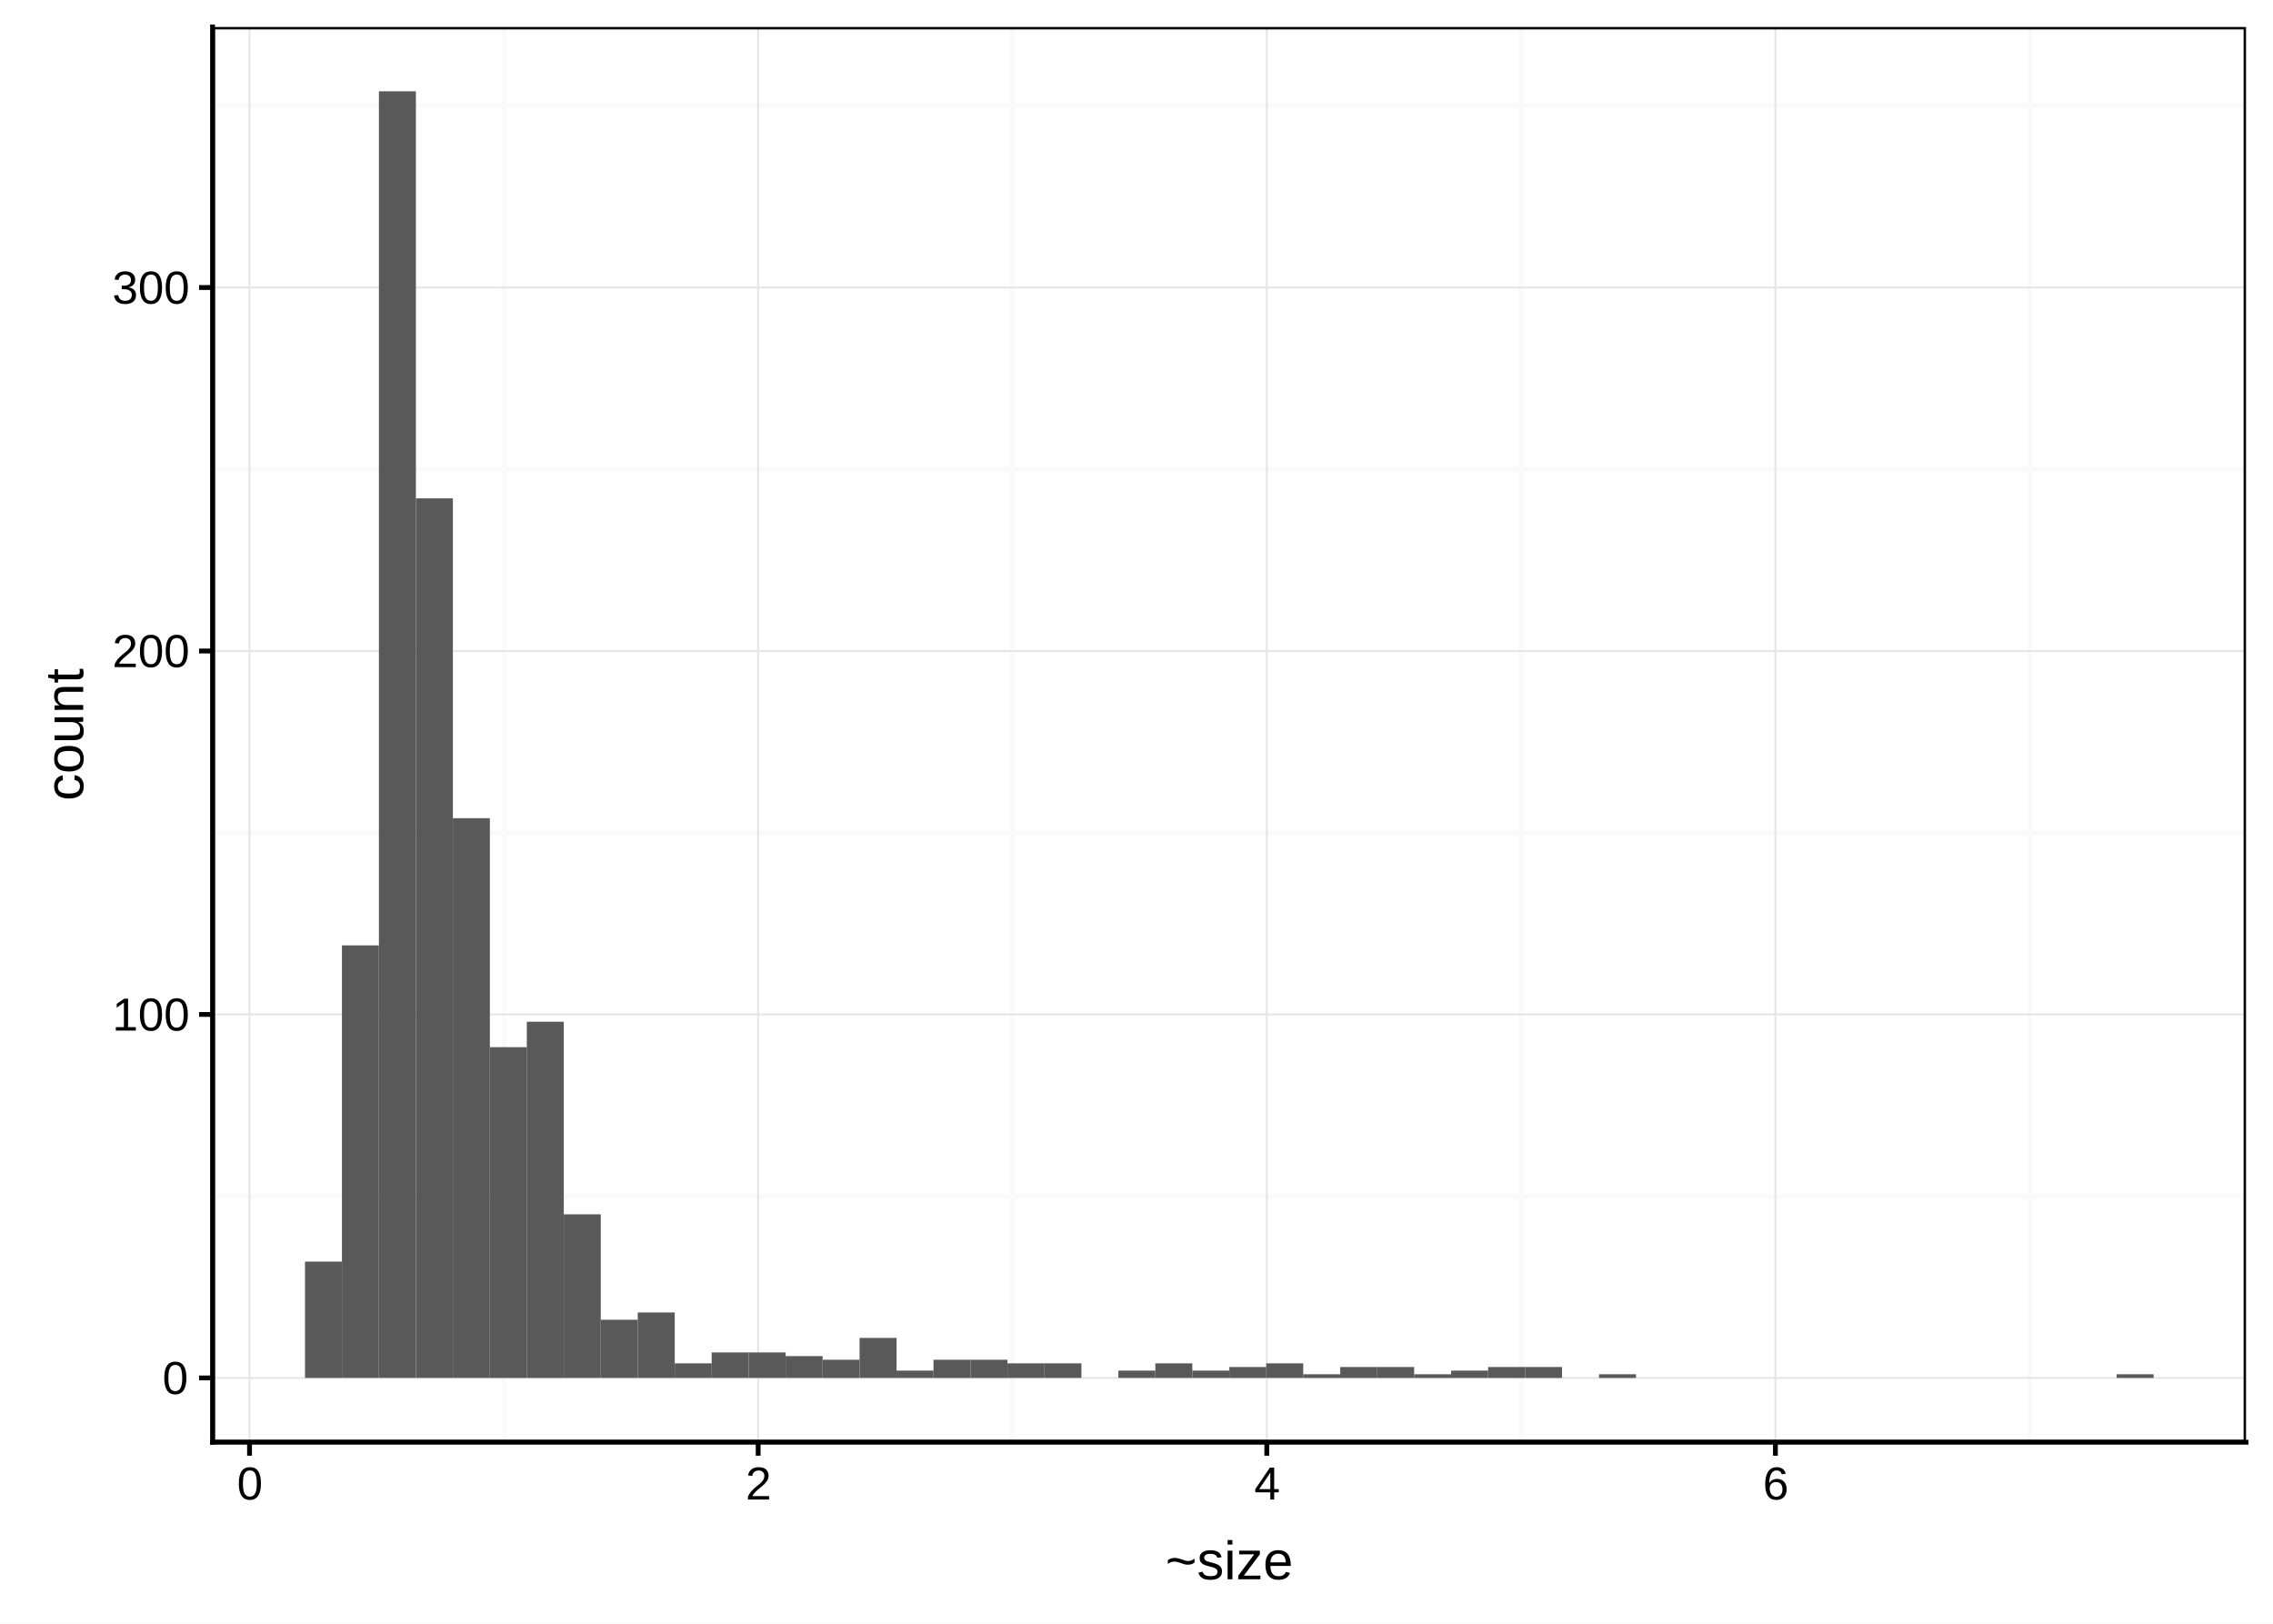
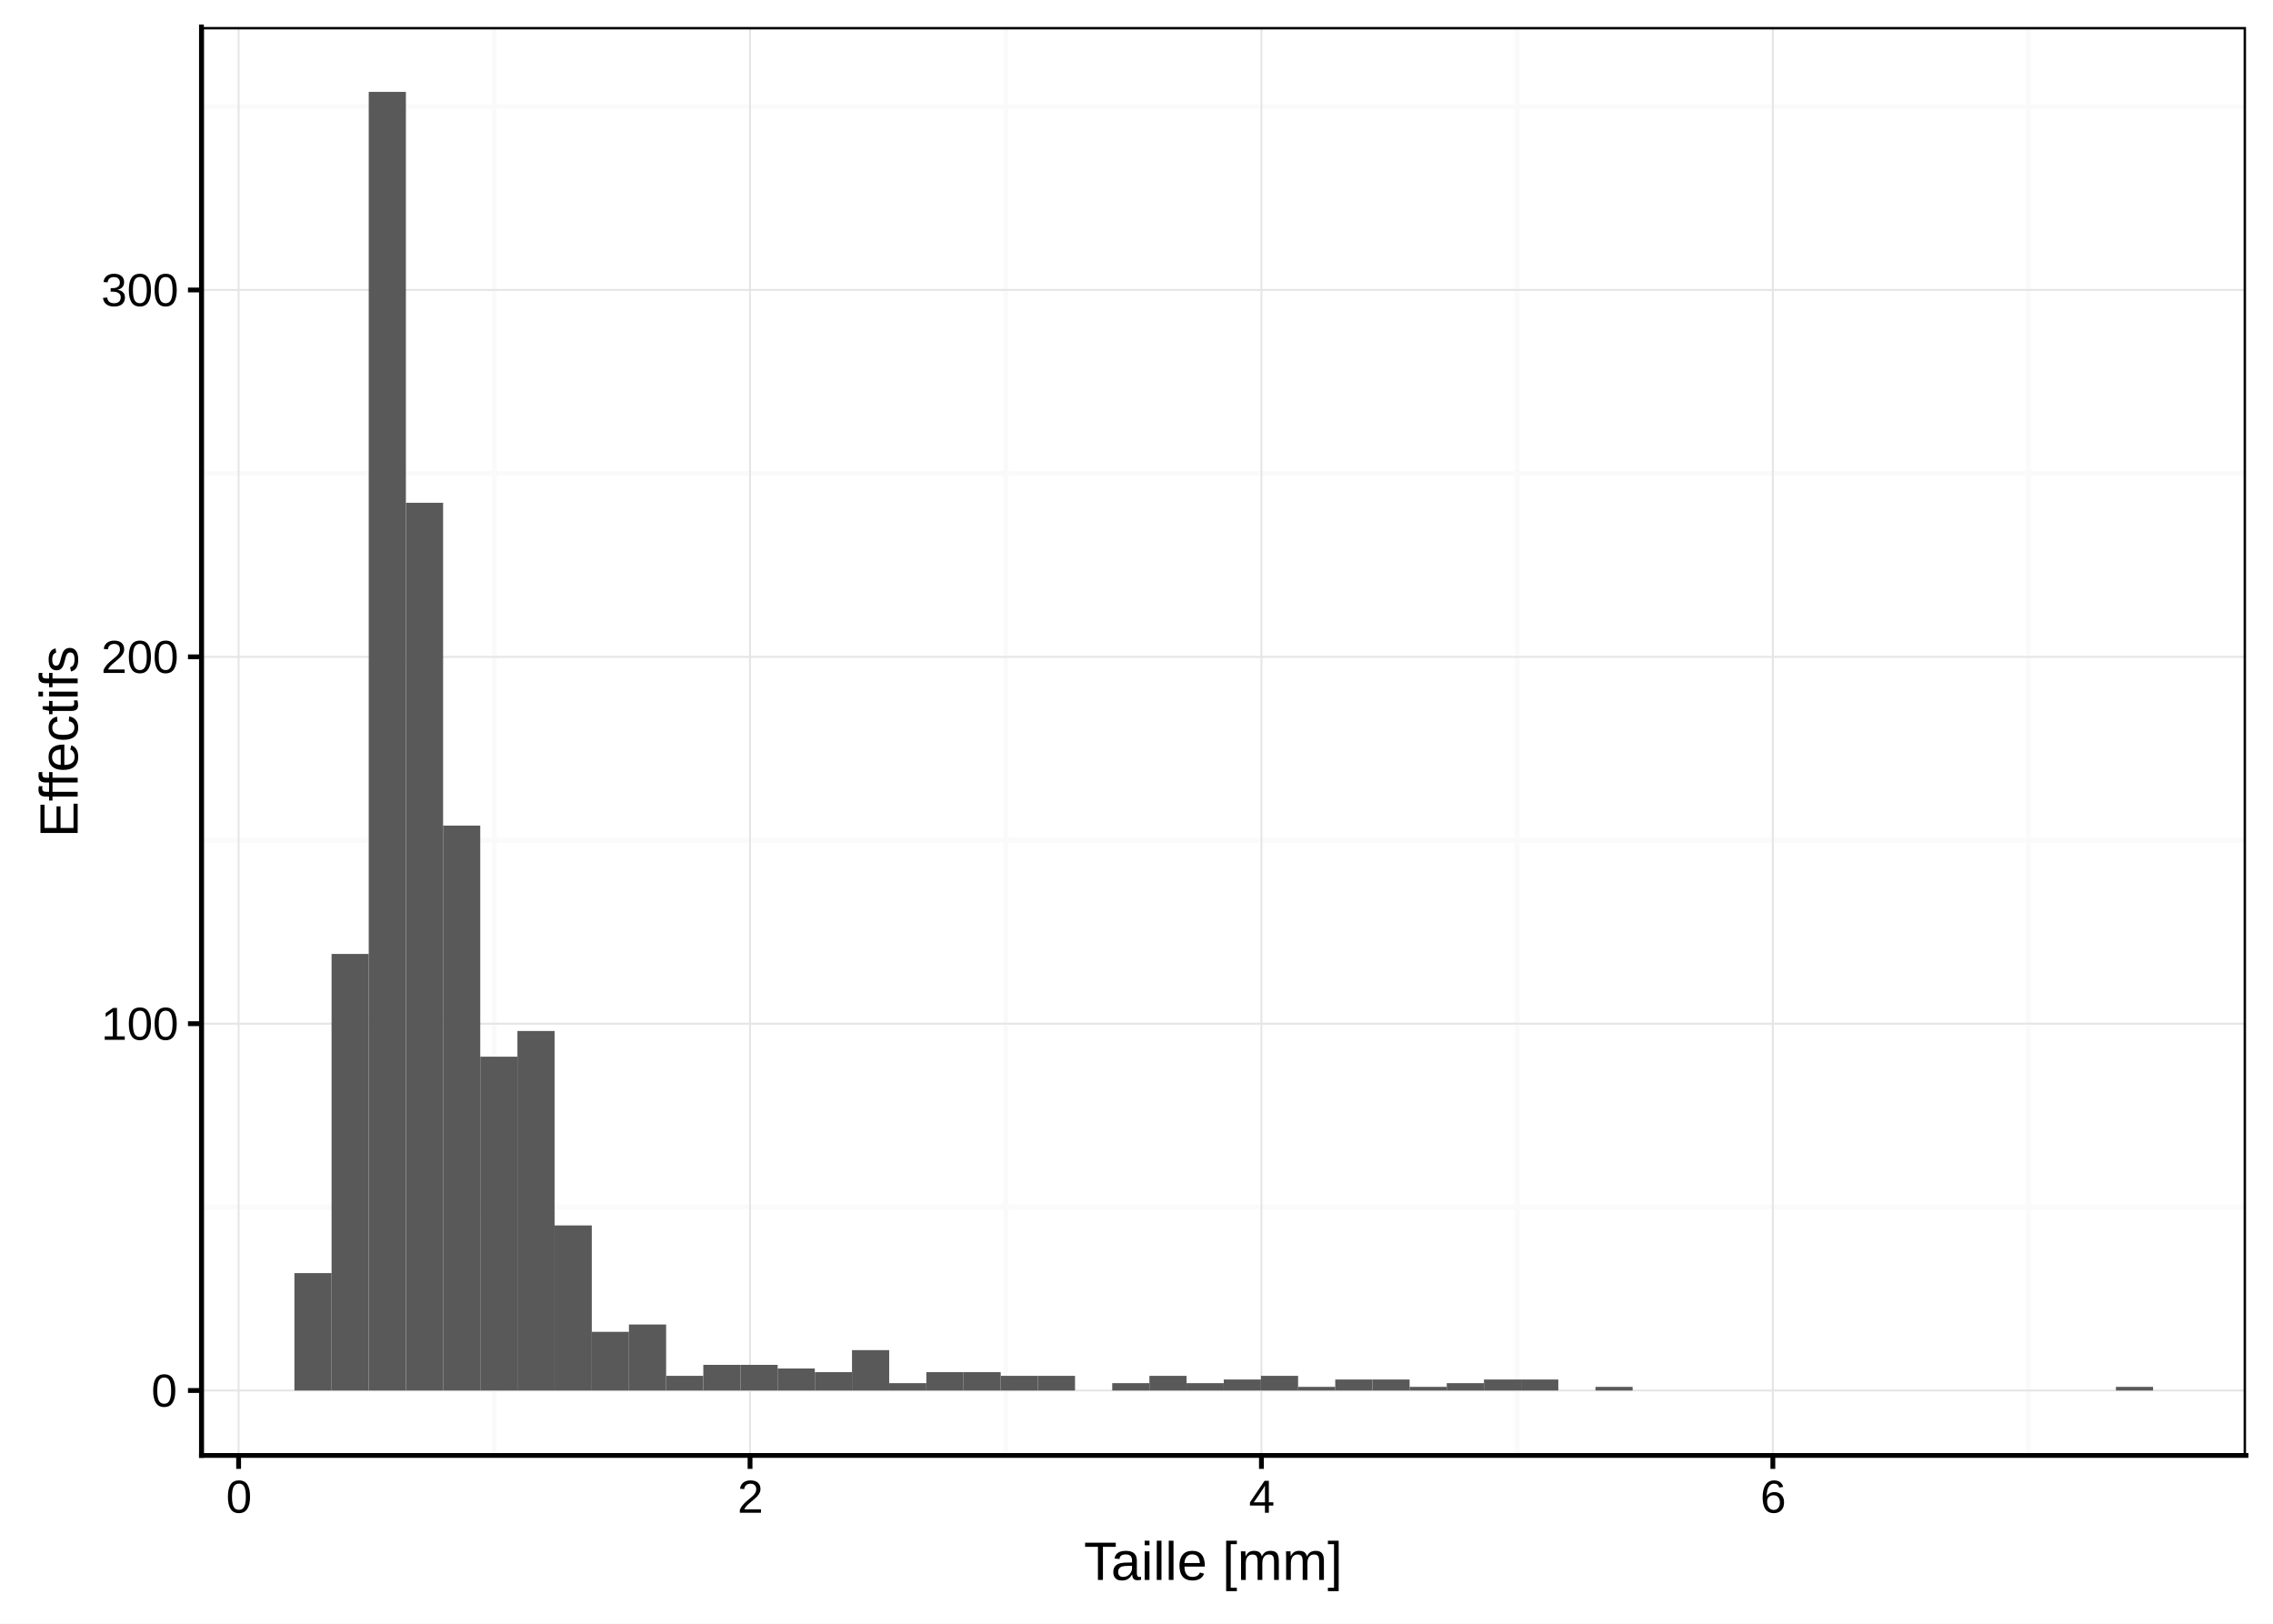
<svg xmlns="http://www.w3.org/2000/svg" viewBox="0 0 504.00 360.00">
  <defs>
    <style type="text/css">
    line, polyline, path, rect, circle {
      fill: none;
      stroke: #000000;
      stroke-linecap: round;
      stroke-linejoin: round;
      stroke-miterlimit: 10.00;
    }
  </style>
  </defs>
  <rect width="100%" height="100%" style="stroke: none; fill: #FFFFFF;" />
  <rect x="0.00" y="0.00" width="504.00" height="360.00" style="stroke-width: 0.00; stroke: none;" />
  <defs>
-     <clipPath id="cpNDcuMTMwM3w0OTguMDIyfDMxOS43NTh8NS45Nzc1OA==">
-       <rect x="47.13" y="5.98" width="450.89" height="313.78" />
+     <clipPath id="cpNDQuNjcwM3w0OTguMDIyfDMyMi42ODZ8NS45Nzc1OA==">
+       <rect x="44.67" y="5.98" width="453.35" height="316.71" />
    </clipPath>
  </defs>
-   <rect x="47.13" y="5.98" width="450.89" height="313.78" style="stroke-width: 0.00; stroke: none; fill: #FFFFFF;" clip-path="url(#cpNDcuMTMwM3w0OTguMDIyfDMxOS43NTh8NS45Nzc1OA==)" />
-   <polyline points="47.13,265.21 498.02,265.21 " style="stroke-width: 1.07; stroke: #FAFAFA; stroke-linecap: butt;" clip-path="url(#cpNDcuMTMwM3w0OTguMDIyfDMxOS43NTh8NS45Nzc1OA==)" />
-   <polyline points="47.13,184.62 498.02,184.62 " style="stroke-width: 1.07; stroke: #FAFAFA; stroke-linecap: butt;" clip-path="url(#cpNDcuMTMwM3w0OTguMDIyfDMxOS43NTh8NS45Nzc1OA==)" />
-   <polyline points="47.13,104.04 498.02,104.04 " style="stroke-width: 1.07; stroke: #FAFAFA; stroke-linecap: butt;" clip-path="url(#cpNDcuMTMwM3w0OTguMDIyfDMxOS43NTh8NS45Nzc1OA==)" />
-   <polyline points="47.13,23.46 498.02,23.46 " style="stroke-width: 1.07; stroke: #FAFAFA; stroke-linecap: butt;" clip-path="url(#cpNDcuMTMwM3w0OTguMDIyfDMxOS43NTh8NS45Nzc1OA==)" />
-   <polyline points="111.72,319.76 111.72,5.98 " style="stroke-width: 1.07; stroke: #FAFAFA; stroke-linecap: butt;" clip-path="url(#cpNDcuMTMwM3w0OTguMDIyfDMxOS43NTh8NS45Nzc1OA==)" />
-   <polyline points="224.50,319.76 224.50,5.98 " style="stroke-width: 1.07; stroke: #FAFAFA; stroke-linecap: butt;" clip-path="url(#cpNDcuMTMwM3w0OTguMDIyfDMxOS43NTh8NS45Nzc1OA==)" />
-   <polyline points="337.28,319.76 337.28,5.98 " style="stroke-width: 1.07; stroke: #FAFAFA; stroke-linecap: butt;" clip-path="url(#cpNDcuMTMwM3w0OTguMDIyfDMxOS43NTh8NS45Nzc1OA==)" />
-   <polyline points="450.06,319.76 450.06,5.98 " style="stroke-width: 1.07; stroke: #FAFAFA; stroke-linecap: butt;" clip-path="url(#cpNDcuMTMwM3w0OTguMDIyfDMxOS43NTh8NS45Nzc1OA==)" />
-   <polyline points="47.13,305.50 498.02,305.50 " style="stroke-width: 0.43; stroke: #E5E5E5; stroke-linecap: butt;" clip-path="url(#cpNDcuMTMwM3w0OTguMDIyfDMxOS43NTh8NS45Nzc1OA==)" />
-   <polyline points="47.13,224.91 498.02,224.91 " style="stroke-width: 0.43; stroke: #E5E5E5; stroke-linecap: butt;" clip-path="url(#cpNDcuMTMwM3w0OTguMDIyfDMxOS43NTh8NS45Nzc1OA==)" />
-   <polyline points="47.13,144.33 498.02,144.33 " style="stroke-width: 0.43; stroke: #E5E5E5; stroke-linecap: butt;" clip-path="url(#cpNDcuMTMwM3w0OTguMDIyfDMxOS43NTh8NS45Nzc1OA==)" />
-   <polyline points="47.13,63.75 498.02,63.75 " style="stroke-width: 0.43; stroke: #E5E5E5; stroke-linecap: butt;" clip-path="url(#cpNDcuMTMwM3w0OTguMDIyfDMxOS43NTh8NS45Nzc1OA==)" />
-   <polyline points="55.33,319.76 55.33,5.98 " style="stroke-width: 0.43; stroke: #E5E5E5; stroke-linecap: butt;" clip-path="url(#cpNDcuMTMwM3w0OTguMDIyfDMxOS43NTh8NS45Nzc1OA==)" />
-   <polyline points="168.11,319.76 168.11,5.98 " style="stroke-width: 0.43; stroke: #E5E5E5; stroke-linecap: butt;" clip-path="url(#cpNDcuMTMwM3w0OTguMDIyfDMxOS43NTh8NS45Nzc1OA==)" />
-   <polyline points="280.89,319.76 280.89,5.98 " style="stroke-width: 0.43; stroke: #E5E5E5; stroke-linecap: butt;" clip-path="url(#cpNDcuMTMwM3w0OTguMDIyfDMxOS43NTh8NS45Nzc1OA==)" />
-   <polyline points="393.67,319.76 393.67,5.98 " style="stroke-width: 0.43; stroke: #E5E5E5; stroke-linecap: butt;" clip-path="url(#cpNDcuMTMwM3w0OTguMDIyfDMxOS43NTh8NS45Nzc1OA==)" />
-   <rect x="67.63" y="279.71" width="8.20" height="25.79" style="stroke-width: 1.07; stroke: none; stroke-linecap: butt; fill: #595959;" clip-path="url(#cpNDcuMTMwM3w0OTguMDIyfDMxOS43NTh8NS45Nzc1OA==)" />
-   <rect x="75.82" y="209.60" width="8.20" height="95.89" style="stroke-width: 1.07; stroke: none; stroke-linecap: butt; fill: #595959;" clip-path="url(#cpNDcuMTMwM3w0OTguMDIyfDMxOS43NTh8NS45Nzc1OA==)" />
-   <rect x="84.02" y="20.24" width="8.20" height="285.25" style="stroke-width: 1.07; stroke: none; stroke-linecap: butt; fill: #595959;" clip-path="url(#cpNDcuMTMwM3w0OTguMDIyfDMxOS43NTh8NS45Nzc1OA==)" />
-   <rect x="92.22" y="110.49" width="8.20" height="195.00" style="stroke-width: 1.07; stroke: none; stroke-linecap: butt; fill: #595959;" clip-path="url(#cpNDcuMTMwM3w0OTguMDIyfDMxOS43NTh8NS45Nzc1OA==)" />
-   <rect x="100.42" y="181.40" width="8.20" height="124.09" style="stroke-width: 1.07; stroke: none; stroke-linecap: butt; fill: #595959;" clip-path="url(#cpNDcuMTMwM3w0OTguMDIyfDMxOS43NTh8NS45Nzc1OA==)" />
-   <rect x="108.62" y="232.17" width="8.20" height="73.33" style="stroke-width: 1.07; stroke: none; stroke-linecap: butt; fill: #595959;" clip-path="url(#cpNDcuMTMwM3w0OTguMDIyfDMxOS43NTh8NS45Nzc1OA==)" />
-   <rect x="116.81" y="226.53" width="8.20" height="78.97" style="stroke-width: 1.07; stroke: none; stroke-linecap: butt; fill: #595959;" clip-path="url(#cpNDcuMTMwM3w0OTguMDIyfDMxOS43NTh8NS45Nzc1OA==)" />
-   <rect x="125.01" y="269.23" width="8.20" height="36.26" style="stroke-width: 1.07; stroke: none; stroke-linecap: butt; fill: #595959;" clip-path="url(#cpNDcuMTMwM3w0OTguMDIyfDMxOS43NTh8NS45Nzc1OA==)" />
-   <rect x="133.21" y="292.60" width="8.20" height="12.89" style="stroke-width: 1.07; stroke: none; stroke-linecap: butt; fill: #595959;" clip-path="url(#cpNDcuMTMwM3w0OTguMDIyfDMxOS43NTh8NS45Nzc1OA==)" />
-   <rect x="141.41" y="290.99" width="8.20" height="14.50" style="stroke-width: 1.07; stroke: none; stroke-linecap: butt; fill: #595959;" clip-path="url(#cpNDcuMTMwM3w0OTguMDIyfDMxOS43NTh8NS45Nzc1OA==)" />
-   <rect x="149.61" y="302.27" width="8.20" height="3.22" style="stroke-width: 1.07; stroke: none; stroke-linecap: butt; fill: #595959;" clip-path="url(#cpNDcuMTMwM3w0OTguMDIyfDMxOS43NTh8NS45Nzc1OA==)" />
-   <rect x="157.80" y="299.85" width="8.20" height="5.64" style="stroke-width: 1.07; stroke: none; stroke-linecap: butt; fill: #595959;" clip-path="url(#cpNDcuMTMwM3w0OTguMDIyfDMxOS43NTh8NS45Nzc1OA==)" />
-   <rect x="166.00" y="299.85" width="8.20" height="5.64" style="stroke-width: 1.07; stroke: none; stroke-linecap: butt; fill: #595959;" clip-path="url(#cpNDcuMTMwM3w0OTguMDIyfDMxOS43NTh8NS45Nzc1OA==)" />
-   <rect x="174.20" y="300.66" width="8.20" height="4.83" style="stroke-width: 1.07; stroke: none; stroke-linecap: butt; fill: #595959;" clip-path="url(#cpNDcuMTMwM3w0OTguMDIyfDMxOS43NTh8NS45Nzc1OA==)" />
-   <rect x="182.40" y="301.47" width="8.20" height="4.03" style="stroke-width: 1.07; stroke: none; stroke-linecap: butt; fill: #595959;" clip-path="url(#cpNDcuMTMwM3w0OTguMDIyfDMxOS43NTh8NS45Nzc1OA==)" />
-   <rect x="190.60" y="296.63" width="8.20" height="8.86" style="stroke-width: 1.07; stroke: none; stroke-linecap: butt; fill: #595959;" clip-path="url(#cpNDcuMTMwM3w0OTguMDIyfDMxOS43NTh8NS45Nzc1OA==)" />
-   <rect x="198.79" y="303.88" width="8.20" height="1.61" style="stroke-width: 1.07; stroke: none; stroke-linecap: butt; fill: #595959;" clip-path="url(#cpNDcuMTMwM3w0OTguMDIyfDMxOS43NTh8NS45Nzc1OA==)" />
-   <rect x="206.99" y="301.47" width="8.20" height="4.03" style="stroke-width: 1.07; stroke: none; stroke-linecap: butt; fill: #595959;" clip-path="url(#cpNDcuMTMwM3w0OTguMDIyfDMxOS43NTh8NS45Nzc1OA==)" />
-   <rect x="215.19" y="301.47" width="8.20" height="4.03" style="stroke-width: 1.07; stroke: none; stroke-linecap: butt; fill: #595959;" clip-path="url(#cpNDcuMTMwM3w0OTguMDIyfDMxOS43NTh8NS45Nzc1OA==)" />
-   <rect x="223.39" y="302.27" width="8.20" height="3.22" style="stroke-width: 1.07; stroke: none; stroke-linecap: butt; fill: #595959;" clip-path="url(#cpNDcuMTMwM3w0OTguMDIyfDMxOS43NTh8NS45Nzc1OA==)" />
-   <rect x="231.59" y="302.27" width="8.20" height="3.22" style="stroke-width: 1.07; stroke: none; stroke-linecap: butt; fill: #595959;" clip-path="url(#cpNDcuMTMwM3w0OTguMDIyfDMxOS43NTh8NS45Nzc1OA==)" />
-   <rect x="239.78" y="305.50" width="8.20" height="0.00" style="stroke-width: 1.07; stroke: none; stroke-linecap: butt; fill: #595959;" clip-path="url(#cpNDcuMTMwM3w0OTguMDIyfDMxOS43NTh8NS45Nzc1OA==)" />
-   <rect x="247.98" y="303.88" width="8.20" height="1.61" style="stroke-width: 1.07; stroke: none; stroke-linecap: butt; fill: #595959;" clip-path="url(#cpNDcuMTMwM3w0OTguMDIyfDMxOS43NTh8NS45Nzc1OA==)" />
-   <rect x="256.18" y="302.27" width="8.20" height="3.22" style="stroke-width: 1.07; stroke: none; stroke-linecap: butt; fill: #595959;" clip-path="url(#cpNDcuMTMwM3w0OTguMDIyfDMxOS43NTh8NS45Nzc1OA==)" />
-   <rect x="264.38" y="303.88" width="8.20" height="1.61" style="stroke-width: 1.07; stroke: none; stroke-linecap: butt; fill: #595959;" clip-path="url(#cpNDcuMTMwM3w0OTguMDIyfDMxOS43NTh8NS45Nzc1OA==)" />
-   <rect x="272.58" y="303.08" width="8.20" height="2.42" style="stroke-width: 1.07; stroke: none; stroke-linecap: butt; fill: #595959;" clip-path="url(#cpNDcuMTMwM3w0OTguMDIyfDMxOS43NTh8NS45Nzc1OA==)" />
-   <rect x="280.77" y="302.27" width="8.20" height="3.22" style="stroke-width: 1.07; stroke: none; stroke-linecap: butt; fill: #595959;" clip-path="url(#cpNDcuMTMwM3w0OTguMDIyfDMxOS43NTh8NS45Nzc1OA==)" />
-   <rect x="288.97" y="304.69" width="8.20" height="0.81" style="stroke-width: 1.07; stroke: none; stroke-linecap: butt; fill: #595959;" clip-path="url(#cpNDcuMTMwM3w0OTguMDIyfDMxOS43NTh8NS45Nzc1OA==)" />
-   <rect x="297.17" y="303.08" width="8.20" height="2.42" style="stroke-width: 1.07; stroke: none; stroke-linecap: butt; fill: #595959;" clip-path="url(#cpNDcuMTMwM3w0OTguMDIyfDMxOS43NTh8NS45Nzc1OA==)" />
-   <rect x="305.37" y="303.08" width="8.20" height="2.42" style="stroke-width: 1.07; stroke: none; stroke-linecap: butt; fill: #595959;" clip-path="url(#cpNDcuMTMwM3w0OTguMDIyfDMxOS43NTh8NS45Nzc1OA==)" />
-   <rect x="313.57" y="304.69" width="8.20" height="0.81" style="stroke-width: 1.07; stroke: none; stroke-linecap: butt; fill: #595959;" clip-path="url(#cpNDcuMTMwM3w0OTguMDIyfDMxOS43NTh8NS45Nzc1OA==)" />
-   <rect x="321.76" y="303.88" width="8.20" height="1.61" style="stroke-width: 1.07; stroke: none; stroke-linecap: butt; fill: #595959;" clip-path="url(#cpNDcuMTMwM3w0OTguMDIyfDMxOS43NTh8NS45Nzc1OA==)" />
-   <rect x="329.96" y="303.08" width="8.20" height="2.42" style="stroke-width: 1.07; stroke: none; stroke-linecap: butt; fill: #595959;" clip-path="url(#cpNDcuMTMwM3w0OTguMDIyfDMxOS43NTh8NS45Nzc1OA==)" />
-   <rect x="338.16" y="303.08" width="8.20" height="2.42" style="stroke-width: 1.07; stroke: none; stroke-linecap: butt; fill: #595959;" clip-path="url(#cpNDcuMTMwM3w0OTguMDIyfDMxOS43NTh8NS45Nzc1OA==)" />
-   <rect x="346.36" y="305.50" width="8.20" height="0.00" style="stroke-width: 1.07; stroke: none; stroke-linecap: butt; fill: #595959;" clip-path="url(#cpNDcuMTMwM3w0OTguMDIyfDMxOS43NTh8NS45Nzc1OA==)" />
-   <rect x="354.56" y="304.69" width="8.20" height="0.81" style="stroke-width: 1.07; stroke: none; stroke-linecap: butt; fill: #595959;" clip-path="url(#cpNDcuMTMwM3w0OTguMDIyfDMxOS43NTh8NS45Nzc1OA==)" />
-   <rect x="362.75" y="305.50" width="8.20" height="0.00" style="stroke-width: 1.07; stroke: none; stroke-linecap: butt; fill: #595959;" clip-path="url(#cpNDcuMTMwM3w0OTguMDIyfDMxOS43NTh8NS45Nzc1OA==)" />
-   <rect x="370.95" y="305.50" width="8.20" height="0.00" style="stroke-width: 1.07; stroke: none; stroke-linecap: butt; fill: #595959;" clip-path="url(#cpNDcuMTMwM3w0OTguMDIyfDMxOS43NTh8NS45Nzc1OA==)" />
-   <rect x="379.15" y="305.50" width="8.20" height="0.00" style="stroke-width: 1.07; stroke: none; stroke-linecap: butt; fill: #595959;" clip-path="url(#cpNDcuMTMwM3w0OTguMDIyfDMxOS43NTh8NS45Nzc1OA==)" />
-   <rect x="387.35" y="305.50" width="8.20" height="0.00" style="stroke-width: 1.07; stroke: none; stroke-linecap: butt; fill: #595959;" clip-path="url(#cpNDcuMTMwM3w0OTguMDIyfDMxOS43NTh8NS45Nzc1OA==)" />
-   <rect x="395.55" y="305.50" width="8.20" height="0.00" style="stroke-width: 1.07; stroke: none; stroke-linecap: butt; fill: #595959;" clip-path="url(#cpNDcuMTMwM3w0OTguMDIyfDMxOS43NTh8NS45Nzc1OA==)" />
-   <rect x="403.74" y="305.50" width="8.20" height="0.00" style="stroke-width: 1.07; stroke: none; stroke-linecap: butt; fill: #595959;" clip-path="url(#cpNDcuMTMwM3w0OTguMDIyfDMxOS43NTh8NS45Nzc1OA==)" />
-   <rect x="411.94" y="305.50" width="8.20" height="0.00" style="stroke-width: 1.07; stroke: none; stroke-linecap: butt; fill: #595959;" clip-path="url(#cpNDcuMTMwM3w0OTguMDIyfDMxOS43NTh8NS45Nzc1OA==)" />
-   <rect x="420.14" y="305.50" width="8.20" height="0.00" style="stroke-width: 1.07; stroke: none; stroke-linecap: butt; fill: #595959;" clip-path="url(#cpNDcuMTMwM3w0OTguMDIyfDMxOS43NTh8NS45Nzc1OA==)" />
-   <rect x="428.34" y="305.50" width="8.20" height="0.00" style="stroke-width: 1.07; stroke: none; stroke-linecap: butt; fill: #595959;" clip-path="url(#cpNDcuMTMwM3w0OTguMDIyfDMxOS43NTh8NS45Nzc1OA==)" />
-   <rect x="436.54" y="305.50" width="8.20" height="0.00" style="stroke-width: 1.07; stroke: none; stroke-linecap: butt; fill: #595959;" clip-path="url(#cpNDcuMTMwM3w0OTguMDIyfDMxOS43NTh8NS45Nzc1OA==)" />
-   <rect x="444.74" y="305.50" width="8.20" height="0.00" style="stroke-width: 1.07; stroke: none; stroke-linecap: butt; fill: #595959;" clip-path="url(#cpNDcuMTMwM3w0OTguMDIyfDMxOS43NTh8NS45Nzc1OA==)" />
-   <rect x="452.93" y="305.50" width="8.20" height="0.00" style="stroke-width: 1.07; stroke: none; stroke-linecap: butt; fill: #595959;" clip-path="url(#cpNDcuMTMwM3w0OTguMDIyfDMxOS43NTh8NS45Nzc1OA==)" />
-   <rect x="461.13" y="305.50" width="8.20" height="0.00" style="stroke-width: 1.07; stroke: none; stroke-linecap: butt; fill: #595959;" clip-path="url(#cpNDcuMTMwM3w0OTguMDIyfDMxOS43NTh8NS45Nzc1OA==)" />
-   <rect x="469.33" y="304.69" width="8.20" height="0.81" style="stroke-width: 1.07; stroke: none; stroke-linecap: butt; fill: #595959;" clip-path="url(#cpNDcuMTMwM3w0OTguMDIyfDMxOS43NTh8NS45Nzc1OA==)" />
-   <rect x="47.13" y="5.98" width="450.89" height="313.78" style="stroke-width: 1.07;" clip-path="url(#cpNDcuMTMwM3w0OTguMDIyfDMxOS43NTh8NS45Nzc1OA==)" />
+   <rect x="44.67" y="5.98" width="453.35" height="316.71" style="stroke-width: 0.00; stroke: none; fill: #FFFFFF;" clip-path="url(#cpNDQuNjcwM3w0OTguMDIyfDMyMi42ODZ8NS45Nzc1OA==)" />
+   <polyline points="44.67,267.62 498.02,267.62 " style="stroke-width: 1.07; stroke: #FAFAFA; stroke-linecap: butt;" clip-path="url(#cpNDQuNjcwM3w0OTguMDIyfDMyMi42ODZ8NS45Nzc1OA==)" />
+   <polyline points="44.67,186.29 498.02,186.29 " style="stroke-width: 1.07; stroke: #FAFAFA; stroke-linecap: butt;" clip-path="url(#cpNDQuNjcwM3w0OTguMDIyfDMyMi42ODZ8NS45Nzc1OA==)" />
+   <polyline points="44.67,104.96 498.02,104.96 " style="stroke-width: 1.07; stroke: #FAFAFA; stroke-linecap: butt;" clip-path="url(#cpNDQuNjcwM3w0OTguMDIyfDMyMi42ODZ8NS45Nzc1OA==)" />
+   <polyline points="44.67,23.63 498.02,23.63 " style="stroke-width: 1.07; stroke: #FAFAFA; stroke-linecap: butt;" clip-path="url(#cpNDQuNjcwM3w0OTguMDIyfDMyMi42ODZ8NS45Nzc1OA==)" />
+   <polyline points="109.61,322.69 109.61,5.98 " style="stroke-width: 1.07; stroke: #FAFAFA; stroke-linecap: butt;" clip-path="url(#cpNDQuNjcwM3w0OTguMDIyfDMyMi42ODZ8NS45Nzc1OA==)" />
+   <polyline points="223.01,322.69 223.01,5.98 " style="stroke-width: 1.07; stroke: #FAFAFA; stroke-linecap: butt;" clip-path="url(#cpNDQuNjcwM3w0OTguMDIyfDMyMi42ODZ8NS45Nzc1OA==)" />
+   <polyline points="336.40,322.69 336.40,5.98 " style="stroke-width: 1.07; stroke: #FAFAFA; stroke-linecap: butt;" clip-path="url(#cpNDQuNjcwM3w0OTguMDIyfDMyMi42ODZ8NS45Nzc1OA==)" />
+   <polyline points="449.80,322.69 449.80,5.98 " style="stroke-width: 1.07; stroke: #FAFAFA; stroke-linecap: butt;" clip-path="url(#cpNDQuNjcwM3w0OTguMDIyfDMyMi42ODZ8NS45Nzc1OA==)" />
+   <polyline points="44.67,308.29 498.02,308.29 " style="stroke-width: 0.43; stroke: #E5E5E5; stroke-linecap: butt;" clip-path="url(#cpNDQuNjcwM3w0OTguMDIyfDMyMi42ODZ8NS45Nzc1OA==)" />
+   <polyline points="44.67,226.96 498.02,226.96 " style="stroke-width: 0.43; stroke: #E5E5E5; stroke-linecap: butt;" clip-path="url(#cpNDQuNjcwM3w0OTguMDIyfDMyMi42ODZ8NS45Nzc1OA==)" />
+   <polyline points="44.67,145.63 498.02,145.63 " style="stroke-width: 0.43; stroke: #E5E5E5; stroke-linecap: butt;" clip-path="url(#cpNDQuNjcwM3w0OTguMDIyfDMyMi42ODZ8NS45Nzc1OA==)" />
+   <polyline points="44.67,64.29 498.02,64.29 " style="stroke-width: 0.43; stroke: #E5E5E5; stroke-linecap: butt;" clip-path="url(#cpNDQuNjcwM3w0OTguMDIyfDMyMi42ODZ8NS45Nzc1OA==)" />
+   <polyline points="52.91,322.69 52.91,5.98 " style="stroke-width: 0.43; stroke: #E5E5E5; stroke-linecap: butt;" clip-path="url(#cpNDQuNjcwM3w0OTguMDIyfDMyMi42ODZ8NS45Nzc1OA==)" />
+   <polyline points="166.31,322.69 166.31,5.98 " style="stroke-width: 0.43; stroke: #E5E5E5; stroke-linecap: butt;" clip-path="url(#cpNDQuNjcwM3w0OTguMDIyfDMyMi42ODZ8NS45Nzc1OA==)" />
+   <polyline points="279.70,322.69 279.70,5.98 " style="stroke-width: 0.43; stroke: #E5E5E5; stroke-linecap: butt;" clip-path="url(#cpNDQuNjcwM3w0OTguMDIyfDMyMi42ODZ8NS45Nzc1OA==)" />
+   <polyline points="393.10,322.69 393.10,5.98 " style="stroke-width: 0.43; stroke: #E5E5E5; stroke-linecap: butt;" clip-path="url(#cpNDQuNjcwM3w0OTguMDIyfDMyMi42ODZ8NS45Nzc1OA==)" />
+   <rect x="65.28" y="282.26" width="8.24" height="26.03" style="stroke-width: 1.07; stroke: none; stroke-linecap: butt; fill: #595959;" clip-path="url(#cpNDQuNjcwM3w0OTguMDIyfDMyMi42ODZ8NS45Nzc1OA==)" />
+   <rect x="73.52" y="211.50" width="8.24" height="96.79" style="stroke-width: 1.07; stroke: none; stroke-linecap: butt; fill: #595959;" clip-path="url(#cpNDQuNjcwM3w0OTguMDIyfDMyMi42ODZ8NS45Nzc1OA==)" />
+   <rect x="81.76" y="20.37" width="8.24" height="287.92" style="stroke-width: 1.07; stroke: none; stroke-linecap: butt; fill: #595959;" clip-path="url(#cpNDQuNjcwM3w0OTguMDIyfDMyMi42ODZ8NS45Nzc1OA==)" />
+   <rect x="90.01" y="111.47" width="8.24" height="196.82" style="stroke-width: 1.07; stroke: none; stroke-linecap: butt; fill: #595959;" clip-path="url(#cpNDQuNjcwM3w0OTguMDIyfDMyMi42ODZ8NS45Nzc1OA==)" />
+   <rect x="98.25" y="183.04" width="8.24" height="125.25" style="stroke-width: 1.07; stroke: none; stroke-linecap: butt; fill: #595959;" clip-path="url(#cpNDQuNjcwM3w0OTguMDIyfDMyMi42ODZ8NS45Nzc1OA==)" />
+   <rect x="106.49" y="234.28" width="8.24" height="74.01" style="stroke-width: 1.07; stroke: none; stroke-linecap: butt; fill: #595959;" clip-path="url(#cpNDQuNjcwM3w0OTguMDIyfDMyMi42ODZ8NS45Nzc1OA==)" />
+   <rect x="114.73" y="228.58" width="8.24" height="79.71" style="stroke-width: 1.07; stroke: none; stroke-linecap: butt; fill: #595959;" clip-path="url(#cpNDQuNjcwM3w0OTguMDIyfDMyMi42ODZ8NS45Nzc1OA==)" />
+   <rect x="122.98" y="271.69" width="8.24" height="36.60" style="stroke-width: 1.07; stroke: none; stroke-linecap: butt; fill: #595959;" clip-path="url(#cpNDQuNjcwM3w0OTguMDIyfDMyMi42ODZ8NS45Nzc1OA==)" />
+   <rect x="131.22" y="295.28" width="8.24" height="13.01" style="stroke-width: 1.07; stroke: none; stroke-linecap: butt; fill: #595959;" clip-path="url(#cpNDQuNjcwM3w0OTguMDIyfDMyMi42ODZ8NS45Nzc1OA==)" />
+   <rect x="139.46" y="293.65" width="8.24" height="14.64" style="stroke-width: 1.07; stroke: none; stroke-linecap: butt; fill: #595959;" clip-path="url(#cpNDQuNjcwM3w0OTguMDIyfDMyMi42ODZ8NS45Nzc1OA==)" />
+   <rect x="147.70" y="305.04" width="8.24" height="3.25" style="stroke-width: 1.07; stroke: none; stroke-linecap: butt; fill: #595959;" clip-path="url(#cpNDQuNjcwM3w0OTguMDIyfDMyMi42ODZ8NS45Nzc1OA==)" />
+   <rect x="155.95" y="302.60" width="8.24" height="5.69" style="stroke-width: 1.07; stroke: none; stroke-linecap: butt; fill: #595959;" clip-path="url(#cpNDQuNjcwM3w0OTguMDIyfDMyMi42ODZ8NS45Nzc1OA==)" />
+   <rect x="164.19" y="302.60" width="8.24" height="5.69" style="stroke-width: 1.07; stroke: none; stroke-linecap: butt; fill: #595959;" clip-path="url(#cpNDQuNjcwM3w0OTguMDIyfDMyMi42ODZ8NS45Nzc1OA==)" />
+   <rect x="172.43" y="303.41" width="8.24" height="4.88" style="stroke-width: 1.07; stroke: none; stroke-linecap: butt; fill: #595959;" clip-path="url(#cpNDQuNjcwM3w0OTguMDIyfDMyMi42ODZ8NS45Nzc1OA==)" />
+   <rect x="180.68" y="304.22" width="8.24" height="4.07" style="stroke-width: 1.07; stroke: none; stroke-linecap: butt; fill: #595959;" clip-path="url(#cpNDQuNjcwM3w0OTguMDIyfDMyMi42ODZ8NS45Nzc1OA==)" />
+   <rect x="188.92" y="299.34" width="8.24" height="8.95" style="stroke-width: 1.07; stroke: none; stroke-linecap: butt; fill: #595959;" clip-path="url(#cpNDQuNjcwM3w0OTguMDIyfDMyMi42ODZ8NS45Nzc1OA==)" />
+   <rect x="197.16" y="306.66" width="8.24" height="1.63" style="stroke-width: 1.07; stroke: none; stroke-linecap: butt; fill: #595959;" clip-path="url(#cpNDQuNjcwM3w0OTguMDIyfDMyMi42ODZ8NS45Nzc1OA==)" />
+   <rect x="205.40" y="304.22" width="8.24" height="4.07" style="stroke-width: 1.07; stroke: none; stroke-linecap: butt; fill: #595959;" clip-path="url(#cpNDQuNjcwM3w0OTguMDIyfDMyMi42ODZ8NS45Nzc1OA==)" />
+   <rect x="213.65" y="304.22" width="8.24" height="4.07" style="stroke-width: 1.07; stroke: none; stroke-linecap: butt; fill: #595959;" clip-path="url(#cpNDQuNjcwM3w0OTguMDIyfDMyMi42ODZ8NS45Nzc1OA==)" />
+   <rect x="221.89" y="305.04" width="8.24" height="3.25" style="stroke-width: 1.07; stroke: none; stroke-linecap: butt; fill: #595959;" clip-path="url(#cpNDQuNjcwM3w0OTguMDIyfDMyMi42ODZ8NS45Nzc1OA==)" />
+   <rect x="230.13" y="305.04" width="8.24" height="3.25" style="stroke-width: 1.07; stroke: none; stroke-linecap: butt; fill: #595959;" clip-path="url(#cpNDQuNjcwM3w0OTguMDIyfDMyMi42ODZ8NS45Nzc1OA==)" />
+   <rect x="238.38" y="308.29" width="8.24" height="0.00" style="stroke-width: 1.07; stroke: none; stroke-linecap: butt; fill: #595959;" clip-path="url(#cpNDQuNjcwM3w0OTguMDIyfDMyMi42ODZ8NS45Nzc1OA==)" />
+   <rect x="246.62" y="306.66" width="8.24" height="1.63" style="stroke-width: 1.07; stroke: none; stroke-linecap: butt; fill: #595959;" clip-path="url(#cpNDQuNjcwM3w0OTguMDIyfDMyMi42ODZ8NS45Nzc1OA==)" />
+   <rect x="254.86" y="305.04" width="8.24" height="3.25" style="stroke-width: 1.07; stroke: none; stroke-linecap: butt; fill: #595959;" clip-path="url(#cpNDQuNjcwM3w0OTguMDIyfDMyMi42ODZ8NS45Nzc1OA==)" />
+   <rect x="263.10" y="306.66" width="8.24" height="1.63" style="stroke-width: 1.07; stroke: none; stroke-linecap: butt; fill: #595959;" clip-path="url(#cpNDQuNjcwM3w0OTguMDIyfDMyMi42ODZ8NS45Nzc1OA==)" />
+   <rect x="271.35" y="305.85" width="8.24" height="2.44" style="stroke-width: 1.07; stroke: none; stroke-linecap: butt; fill: #595959;" clip-path="url(#cpNDQuNjcwM3w0OTguMDIyfDMyMi42ODZ8NS45Nzc1OA==)" />
+   <rect x="279.59" y="305.04" width="8.24" height="3.25" style="stroke-width: 1.07; stroke: none; stroke-linecap: butt; fill: #595959;" clip-path="url(#cpNDQuNjcwM3w0OTguMDIyfDMyMi42ODZ8NS45Nzc1OA==)" />
+   <rect x="287.83" y="307.48" width="8.24" height="0.81" style="stroke-width: 1.07; stroke: none; stroke-linecap: butt; fill: #595959;" clip-path="url(#cpNDQuNjcwM3w0OTguMDIyfDMyMi42ODZ8NS45Nzc1OA==)" />
+   <rect x="296.07" y="305.85" width="8.24" height="2.44" style="stroke-width: 1.07; stroke: none; stroke-linecap: butt; fill: #595959;" clip-path="url(#cpNDQuNjcwM3w0OTguMDIyfDMyMi42ODZ8NS45Nzc1OA==)" />
+   <rect x="304.32" y="305.85" width="8.24" height="2.44" style="stroke-width: 1.07; stroke: none; stroke-linecap: butt; fill: #595959;" clip-path="url(#cpNDQuNjcwM3w0OTguMDIyfDMyMi42ODZ8NS45Nzc1OA==)" />
+   <rect x="312.56" y="307.48" width="8.24" height="0.81" style="stroke-width: 1.07; stroke: none; stroke-linecap: butt; fill: #595959;" clip-path="url(#cpNDQuNjcwM3w0OTguMDIyfDMyMi42ODZ8NS45Nzc1OA==)" />
+   <rect x="320.80" y="306.66" width="8.24" height="1.63" style="stroke-width: 1.07; stroke: none; stroke-linecap: butt; fill: #595959;" clip-path="url(#cpNDQuNjcwM3w0OTguMDIyfDMyMi42ODZ8NS45Nzc1OA==)" />
+   <rect x="329.05" y="305.85" width="8.24" height="2.44" style="stroke-width: 1.07; stroke: none; stroke-linecap: butt; fill: #595959;" clip-path="url(#cpNDQuNjcwM3w0OTguMDIyfDMyMi42ODZ8NS45Nzc1OA==)" />
+   <rect x="337.29" y="305.85" width="8.24" height="2.44" style="stroke-width: 1.07; stroke: none; stroke-linecap: butt; fill: #595959;" clip-path="url(#cpNDQuNjcwM3w0OTguMDIyfDMyMi42ODZ8NS45Nzc1OA==)" />
+   <rect x="345.53" y="308.29" width="8.24" height="0.00" style="stroke-width: 1.07; stroke: none; stroke-linecap: butt; fill: #595959;" clip-path="url(#cpNDQuNjcwM3w0OTguMDIyfDMyMi42ODZ8NS45Nzc1OA==)" />
+   <rect x="353.77" y="307.48" width="8.24" height="0.81" style="stroke-width: 1.07; stroke: none; stroke-linecap: butt; fill: #595959;" clip-path="url(#cpNDQuNjcwM3w0OTguMDIyfDMyMi42ODZ8NS45Nzc1OA==)" />
+   <rect x="362.02" y="308.29" width="8.24" height="0.00" style="stroke-width: 1.07; stroke: none; stroke-linecap: butt; fill: #595959;" clip-path="url(#cpNDQuNjcwM3w0OTguMDIyfDMyMi42ODZ8NS45Nzc1OA==)" />
+   <rect x="370.26" y="308.29" width="8.24" height="0.00" style="stroke-width: 1.07; stroke: none; stroke-linecap: butt; fill: #595959;" clip-path="url(#cpNDQuNjcwM3w0OTguMDIyfDMyMi42ODZ8NS45Nzc1OA==)" />
+   <rect x="378.50" y="308.29" width="8.24" height="0.00" style="stroke-width: 1.07; stroke: none; stroke-linecap: butt; fill: #595959;" clip-path="url(#cpNDQuNjcwM3w0OTguMDIyfDMyMi42ODZ8NS45Nzc1OA==)" />
+   <rect x="386.75" y="308.29" width="8.24" height="0.00" style="stroke-width: 1.07; stroke: none; stroke-linecap: butt; fill: #595959;" clip-path="url(#cpNDQuNjcwM3w0OTguMDIyfDMyMi42ODZ8NS45Nzc1OA==)" />
+   <rect x="394.99" y="308.29" width="8.24" height="0.00" style="stroke-width: 1.07; stroke: none; stroke-linecap: butt; fill: #595959;" clip-path="url(#cpNDQuNjcwM3w0OTguMDIyfDMyMi42ODZ8NS45Nzc1OA==)" />
+   <rect x="403.23" y="308.29" width="8.24" height="0.00" style="stroke-width: 1.07; stroke: none; stroke-linecap: butt; fill: #595959;" clip-path="url(#cpNDQuNjcwM3w0OTguMDIyfDMyMi42ODZ8NS45Nzc1OA==)" />
+   <rect x="411.47" y="308.29" width="8.24" height="0.00" style="stroke-width: 1.07; stroke: none; stroke-linecap: butt; fill: #595959;" clip-path="url(#cpNDQuNjcwM3w0OTguMDIyfDMyMi42ODZ8NS45Nzc1OA==)" />
+   <rect x="419.72" y="308.29" width="8.24" height="0.00" style="stroke-width: 1.07; stroke: none; stroke-linecap: butt; fill: #595959;" clip-path="url(#cpNDQuNjcwM3w0OTguMDIyfDMyMi42ODZ8NS45Nzc1OA==)" />
+   <rect x="427.96" y="308.29" width="8.24" height="0.00" style="stroke-width: 1.07; stroke: none; stroke-linecap: butt; fill: #595959;" clip-path="url(#cpNDQuNjcwM3w0OTguMDIyfDMyMi42ODZ8NS45Nzc1OA==)" />
+   <rect x="436.20" y="308.29" width="8.24" height="0.00" style="stroke-width: 1.07; stroke: none; stroke-linecap: butt; fill: #595959;" clip-path="url(#cpNDQuNjcwM3w0OTguMDIyfDMyMi42ODZ8NS45Nzc1OA==)" />
+   <rect x="444.44" y="308.29" width="8.24" height="0.00" style="stroke-width: 1.07; stroke: none; stroke-linecap: butt; fill: #595959;" clip-path="url(#cpNDQuNjcwM3w0OTguMDIyfDMyMi42ODZ8NS45Nzc1OA==)" />
+   <rect x="452.69" y="308.29" width="8.24" height="0.00" style="stroke-width: 1.07; stroke: none; stroke-linecap: butt; fill: #595959;" clip-path="url(#cpNDQuNjcwM3w0OTguMDIyfDMyMi42ODZ8NS45Nzc1OA==)" />
+   <rect x="460.93" y="308.29" width="8.24" height="0.00" style="stroke-width: 1.07; stroke: none; stroke-linecap: butt; fill: #595959;" clip-path="url(#cpNDQuNjcwM3w0OTguMDIyfDMyMi42ODZ8NS45Nzc1OA==)" />
+   <rect x="469.17" y="307.48" width="8.24" height="0.81" style="stroke-width: 1.07; stroke: none; stroke-linecap: butt; fill: #595959;" clip-path="url(#cpNDQuNjcwM3w0OTguMDIyfDMyMi42ODZ8NS45Nzc1OA==)" />
+   <rect x="44.67" y="5.98" width="453.35" height="316.71" style="stroke-width: 1.07;" clip-path="url(#cpNDQuNjcwM3w0OTguMDIyfDMyMi42ODZ8NS45Nzc1OA==)" />
  <defs>
    <clipPath id="cpMHw1MDR8MzYwfDA=">
      <rect x="0.00" y="0.00" width="504.00" height="360.00" />
    </clipPath>
  </defs>
-   <polyline points="47.13,319.76 47.13,5.98 " style="stroke-width: 1.07; stroke-linecap: square;" clip-path="url(#cpMHw1MDR8MzYwfDA=)" />
+   <polyline points="44.67,322.69 44.67,5.98 " style="stroke-width: 1.07; stroke-linecap: square;" clip-path="url(#cpMHw1MDR8MzYwfDA=)" />
  <g clip-path="url(#cpMHw1MDR8MzYwfDA=)">
-     <text x="36.02" y="309.07" style="font-size: 10.28px; font-family: Arial;" textLength="5.56px" lengthAdjust="spacingAndGlyphs">0</text>
+     <text x="33.56" y="311.87" style="font-size: 10.28px; font-family: Arial;" textLength="5.56px" lengthAdjust="spacingAndGlyphs">0</text>
  </g>
  <g clip-path="url(#cpMHw1MDR8MzYwfDA=)">
-     <text x="24.90" y="228.49" style="font-size: 10.28px; font-family: Arial;" textLength="16.68px" lengthAdjust="spacingAndGlyphs">100</text>
+     <text x="22.44" y="230.54" style="font-size: 10.28px; font-family: Arial;" textLength="16.68px" lengthAdjust="spacingAndGlyphs">100</text>
  </g>
  <g clip-path="url(#cpMHw1MDR8MzYwfDA=)">
-     <text x="24.90" y="147.91" style="font-size: 10.28px; font-family: Arial;" textLength="16.68px" lengthAdjust="spacingAndGlyphs">200</text>
+     <text x="22.44" y="149.20" style="font-size: 10.28px; font-family: Arial;" textLength="16.68px" lengthAdjust="spacingAndGlyphs">200</text>
  </g>
  <g clip-path="url(#cpMHw1MDR8MzYwfDA=)">
-     <text x="24.90" y="67.33" style="font-size: 10.28px; font-family: Arial;" textLength="16.68px" lengthAdjust="spacingAndGlyphs">300</text>
+     <text x="22.44" y="67.87" style="font-size: 10.28px; font-family: Arial;" textLength="16.68px" lengthAdjust="spacingAndGlyphs">300</text>
  </g>
-   <polyline points="44.14,305.50 47.13,305.50 " style="stroke-width: 1.07; stroke-linecap: butt;" clip-path="url(#cpMHw1MDR8MzYwfDA=)" />
-   <polyline points="44.14,224.91 47.13,224.91 " style="stroke-width: 1.07; stroke-linecap: butt;" clip-path="url(#cpMHw1MDR8MzYwfDA=)" />
-   <polyline points="44.14,144.33 47.13,144.33 " style="stroke-width: 1.07; stroke-linecap: butt;" clip-path="url(#cpMHw1MDR8MzYwfDA=)" />
-   <polyline points="44.14,63.75 47.13,63.75 " style="stroke-width: 1.07; stroke-linecap: butt;" clip-path="url(#cpMHw1MDR8MzYwfDA=)" />
-   <polyline points="47.13,319.76 498.02,319.76 " style="stroke-width: 1.07; stroke-linecap: square;" clip-path="url(#cpMHw1MDR8MzYwfDA=)" />
-   <polyline points="55.33,322.75 55.33,319.76 " style="stroke-width: 1.07; stroke-linecap: butt;" clip-path="url(#cpMHw1MDR8MzYwfDA=)" />
-   <polyline points="168.11,322.75 168.11,319.76 " style="stroke-width: 1.07; stroke-linecap: butt;" clip-path="url(#cpMHw1MDR8MzYwfDA=)" />
-   <polyline points="280.89,322.75 280.89,319.76 " style="stroke-width: 1.07; stroke-linecap: butt;" clip-path="url(#cpMHw1MDR8MzYwfDA=)" />
-   <polyline points="393.67,322.75 393.67,319.76 " style="stroke-width: 1.07; stroke-linecap: butt;" clip-path="url(#cpMHw1MDR8MzYwfDA=)" />
+   <polyline points="41.68,308.29 44.67,308.29 " style="stroke-width: 1.07; stroke-linecap: butt;" clip-path="url(#cpMHw1MDR8MzYwfDA=)" />
+   <polyline points="41.68,226.96 44.67,226.96 " style="stroke-width: 1.07; stroke-linecap: butt;" clip-path="url(#cpMHw1MDR8MzYwfDA=)" />
+   <polyline points="41.68,145.63 44.67,145.63 " style="stroke-width: 1.07; stroke-linecap: butt;" clip-path="url(#cpMHw1MDR8MzYwfDA=)" />
+   <polyline points="41.68,64.29 44.67,64.29 " style="stroke-width: 1.07; stroke-linecap: butt;" clip-path="url(#cpMHw1MDR8MzYwfDA=)" />
+   <polyline points="44.67,322.69 498.02,322.69 " style="stroke-width: 1.07; stroke-linecap: square;" clip-path="url(#cpMHw1MDR8MzYwfDA=)" />
+   <polyline points="52.91,325.67 52.91,322.69 " style="stroke-width: 1.07; stroke-linecap: butt;" clip-path="url(#cpMHw1MDR8MzYwfDA=)" />
+   <polyline points="166.31,325.67 166.31,322.69 " style="stroke-width: 1.07; stroke-linecap: butt;" clip-path="url(#cpMHw1MDR8MzYwfDA=)" />
+   <polyline points="279.70,325.67 279.70,322.69 " style="stroke-width: 1.07; stroke-linecap: butt;" clip-path="url(#cpMHw1MDR8MzYwfDA=)" />
+   <polyline points="393.10,325.67 393.10,322.69 " style="stroke-width: 1.07; stroke-linecap: butt;" clip-path="url(#cpMHw1MDR8MzYwfDA=)" />
  <g clip-path="url(#cpMHw1MDR8MzYwfDA=)">
-     <text x="52.55" y="332.46" style="font-size: 10.28px; font-family: Arial;" textLength="5.56px" lengthAdjust="spacingAndGlyphs">0</text>
+     <text x="50.13" y="335.39" style="font-size: 10.28px; font-family: Arial;" textLength="5.56px" lengthAdjust="spacingAndGlyphs">0</text>
  </g>
  <g clip-path="url(#cpMHw1MDR8MzYwfDA=)">
-     <text x="165.33" y="332.46" style="font-size: 10.28px; font-family: Arial;" textLength="5.56px" lengthAdjust="spacingAndGlyphs">2</text>
+     <text x="163.53" y="335.39" style="font-size: 10.28px; font-family: Arial;" textLength="5.56px" lengthAdjust="spacingAndGlyphs">2</text>
  </g>
  <g clip-path="url(#cpMHw1MDR8MzYwfDA=)">
-     <text x="278.11" y="332.46" style="font-size: 10.28px; font-family: Arial;" textLength="5.56px" lengthAdjust="spacingAndGlyphs">4</text>
+     <text x="276.92" y="335.39" style="font-size: 10.28px; font-family: Arial;" textLength="5.56px" lengthAdjust="spacingAndGlyphs">4</text>
  </g>
  <g clip-path="url(#cpMHw1MDR8MzYwfDA=)">
-     <text x="390.89" y="332.46" style="font-size: 10.28px; font-family: Arial;" textLength="5.56px" lengthAdjust="spacingAndGlyphs">6</text>
+     <text x="390.32" y="335.39" style="font-size: 10.28px; font-family: Arial;" textLength="5.56px" lengthAdjust="spacingAndGlyphs">6</text>
  </g>
  <g clip-path="url(#cpMHw1MDR8MzYwfDA=)">
-     <text x="258.40" y="350.14" style="font-size: 12.00px; font-family: Arial;" textLength="28.35px" lengthAdjust="spacingAndGlyphs">~size</text>
+     <text x="240.34" y="350.29" style="font-size: 12.00px; font-family: Arial;" textLength="62.00px" lengthAdjust="spacingAndGlyphs">Taille  [mm]</text>
  </g>
  <g clip-path="url(#cpMHw1MDR8MzYwfDA=)">
-     <text transform="translate(18.45,177.55) rotate(-90)" style="font-size: 12.00px; font-family: Arial;" textLength="29.36px" lengthAdjust="spacingAndGlyphs">count</text>
+     <text transform="translate(17.22,185.67) rotate(-90)" style="font-size: 12.00px; font-family: Arial;" textLength="42.68px" lengthAdjust="spacingAndGlyphs">Effectifs</text>
  </g>
</svg>
